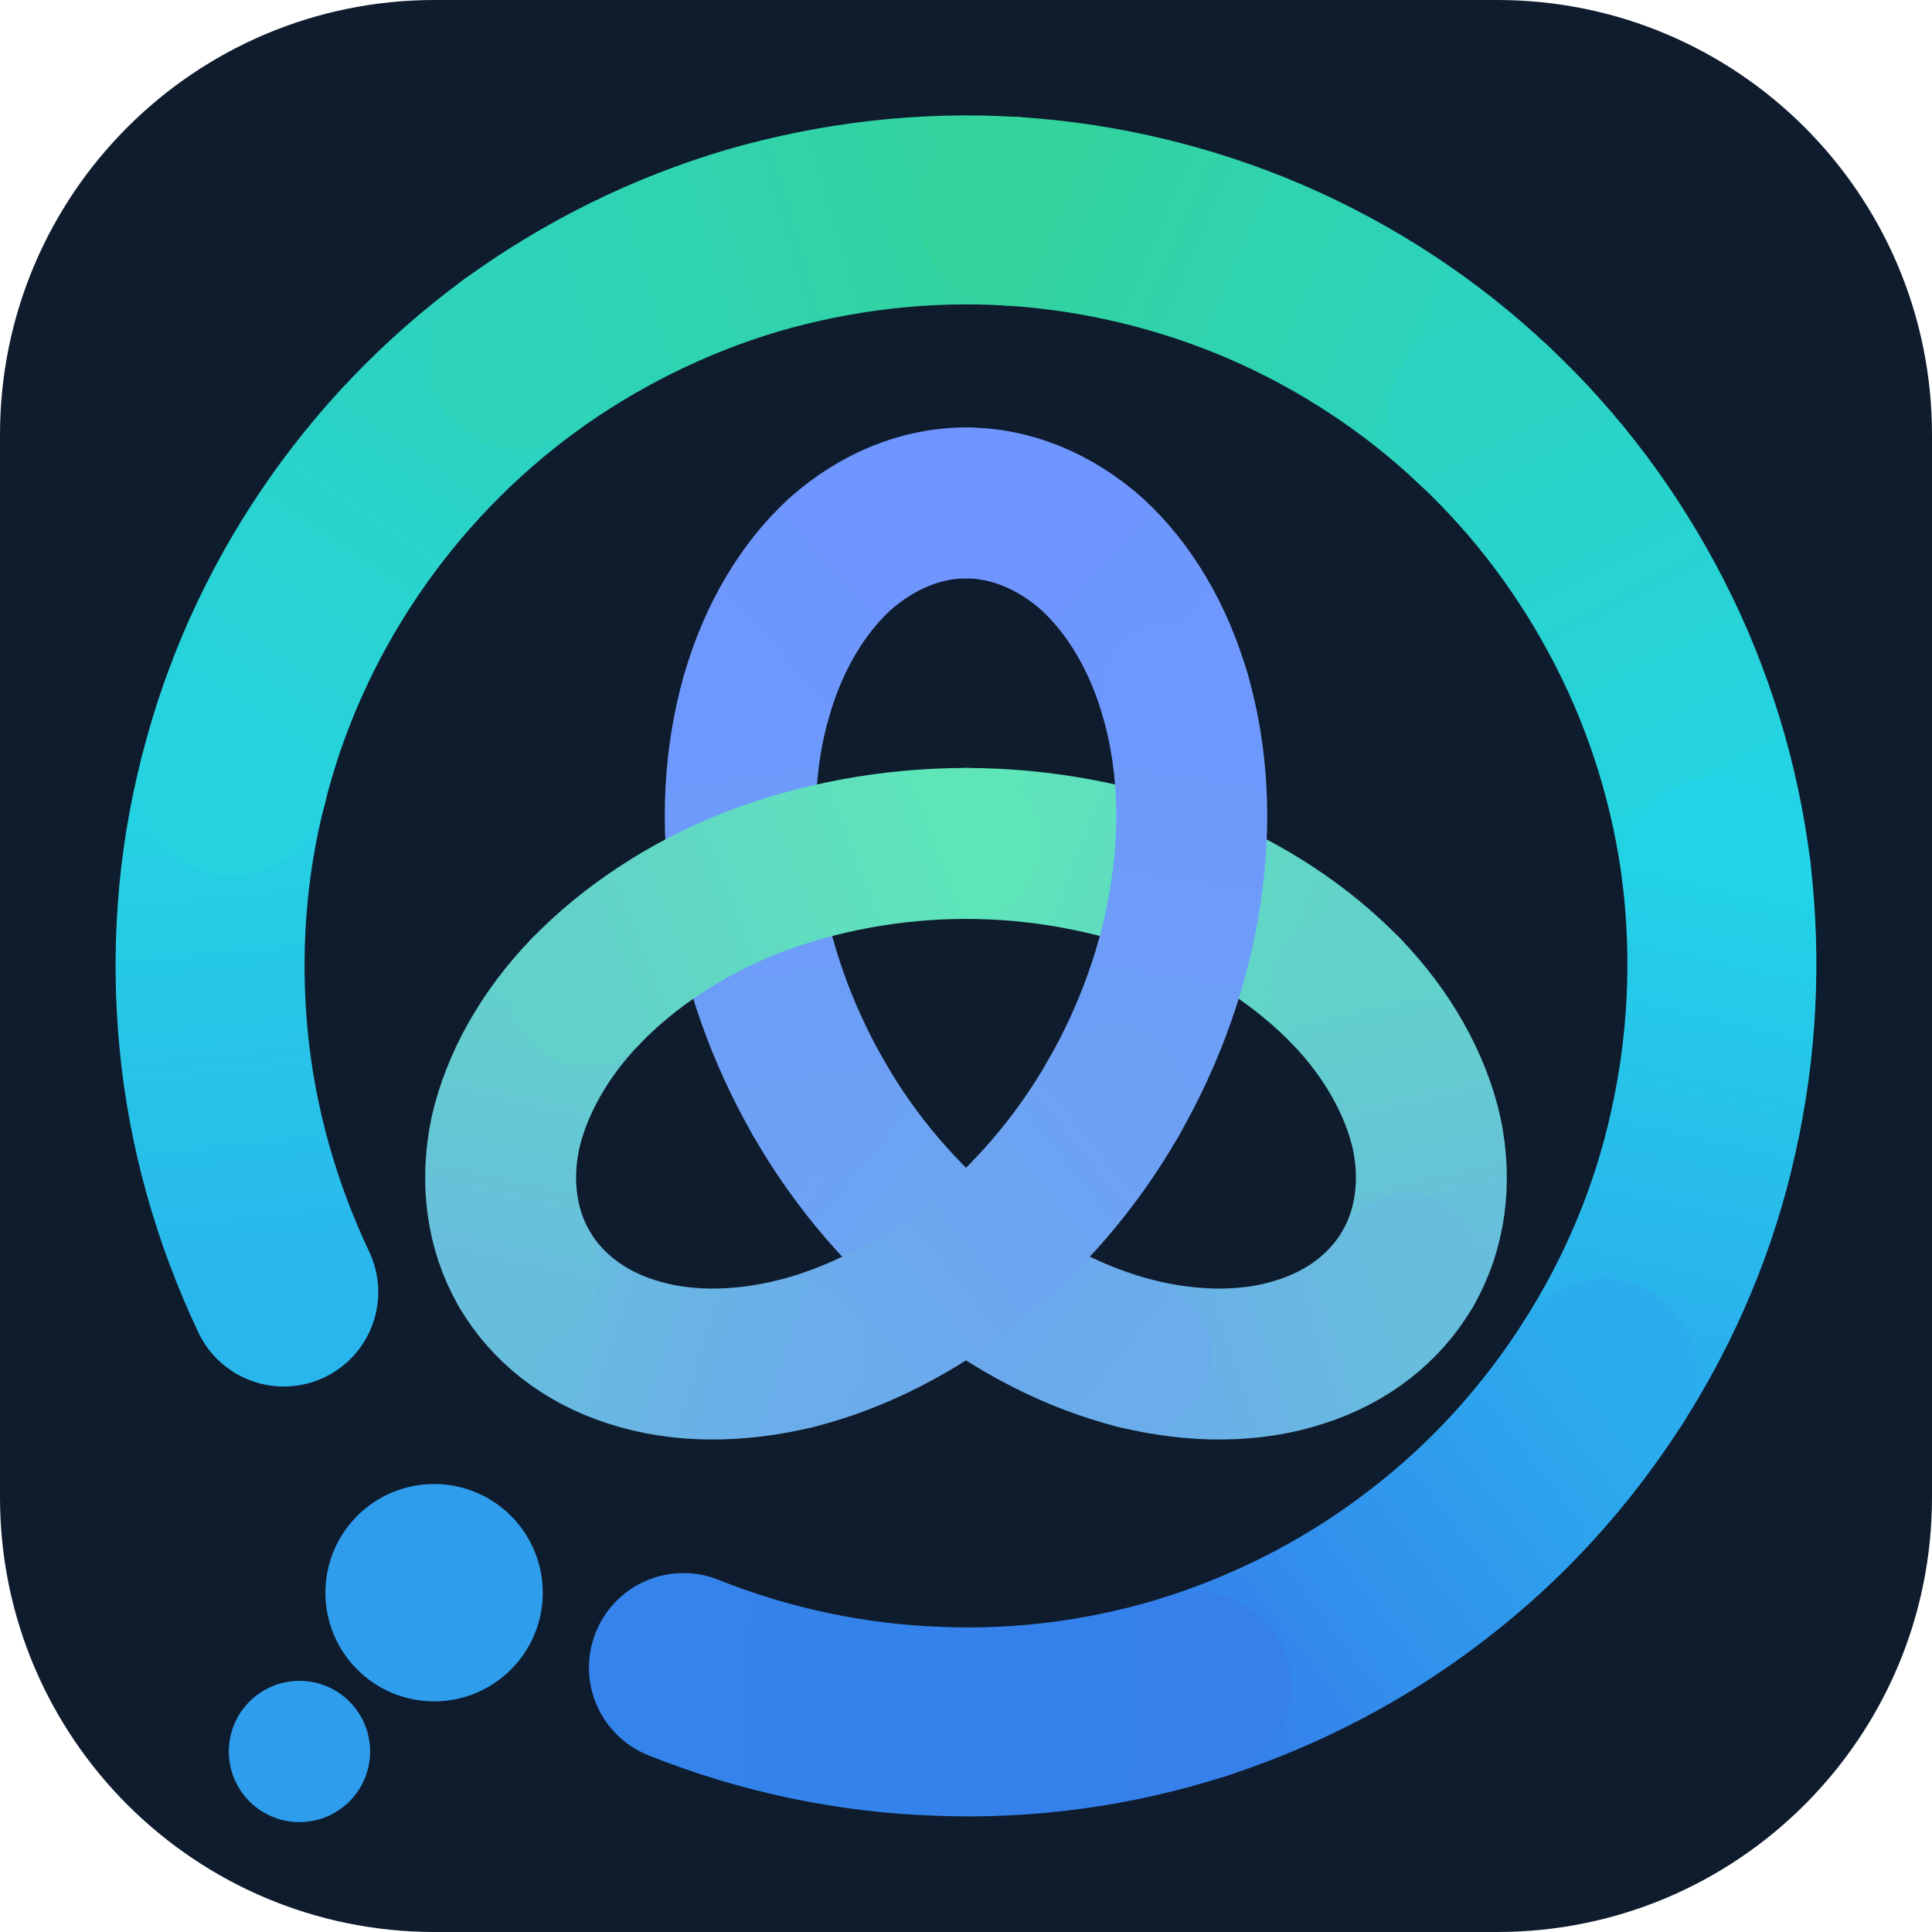
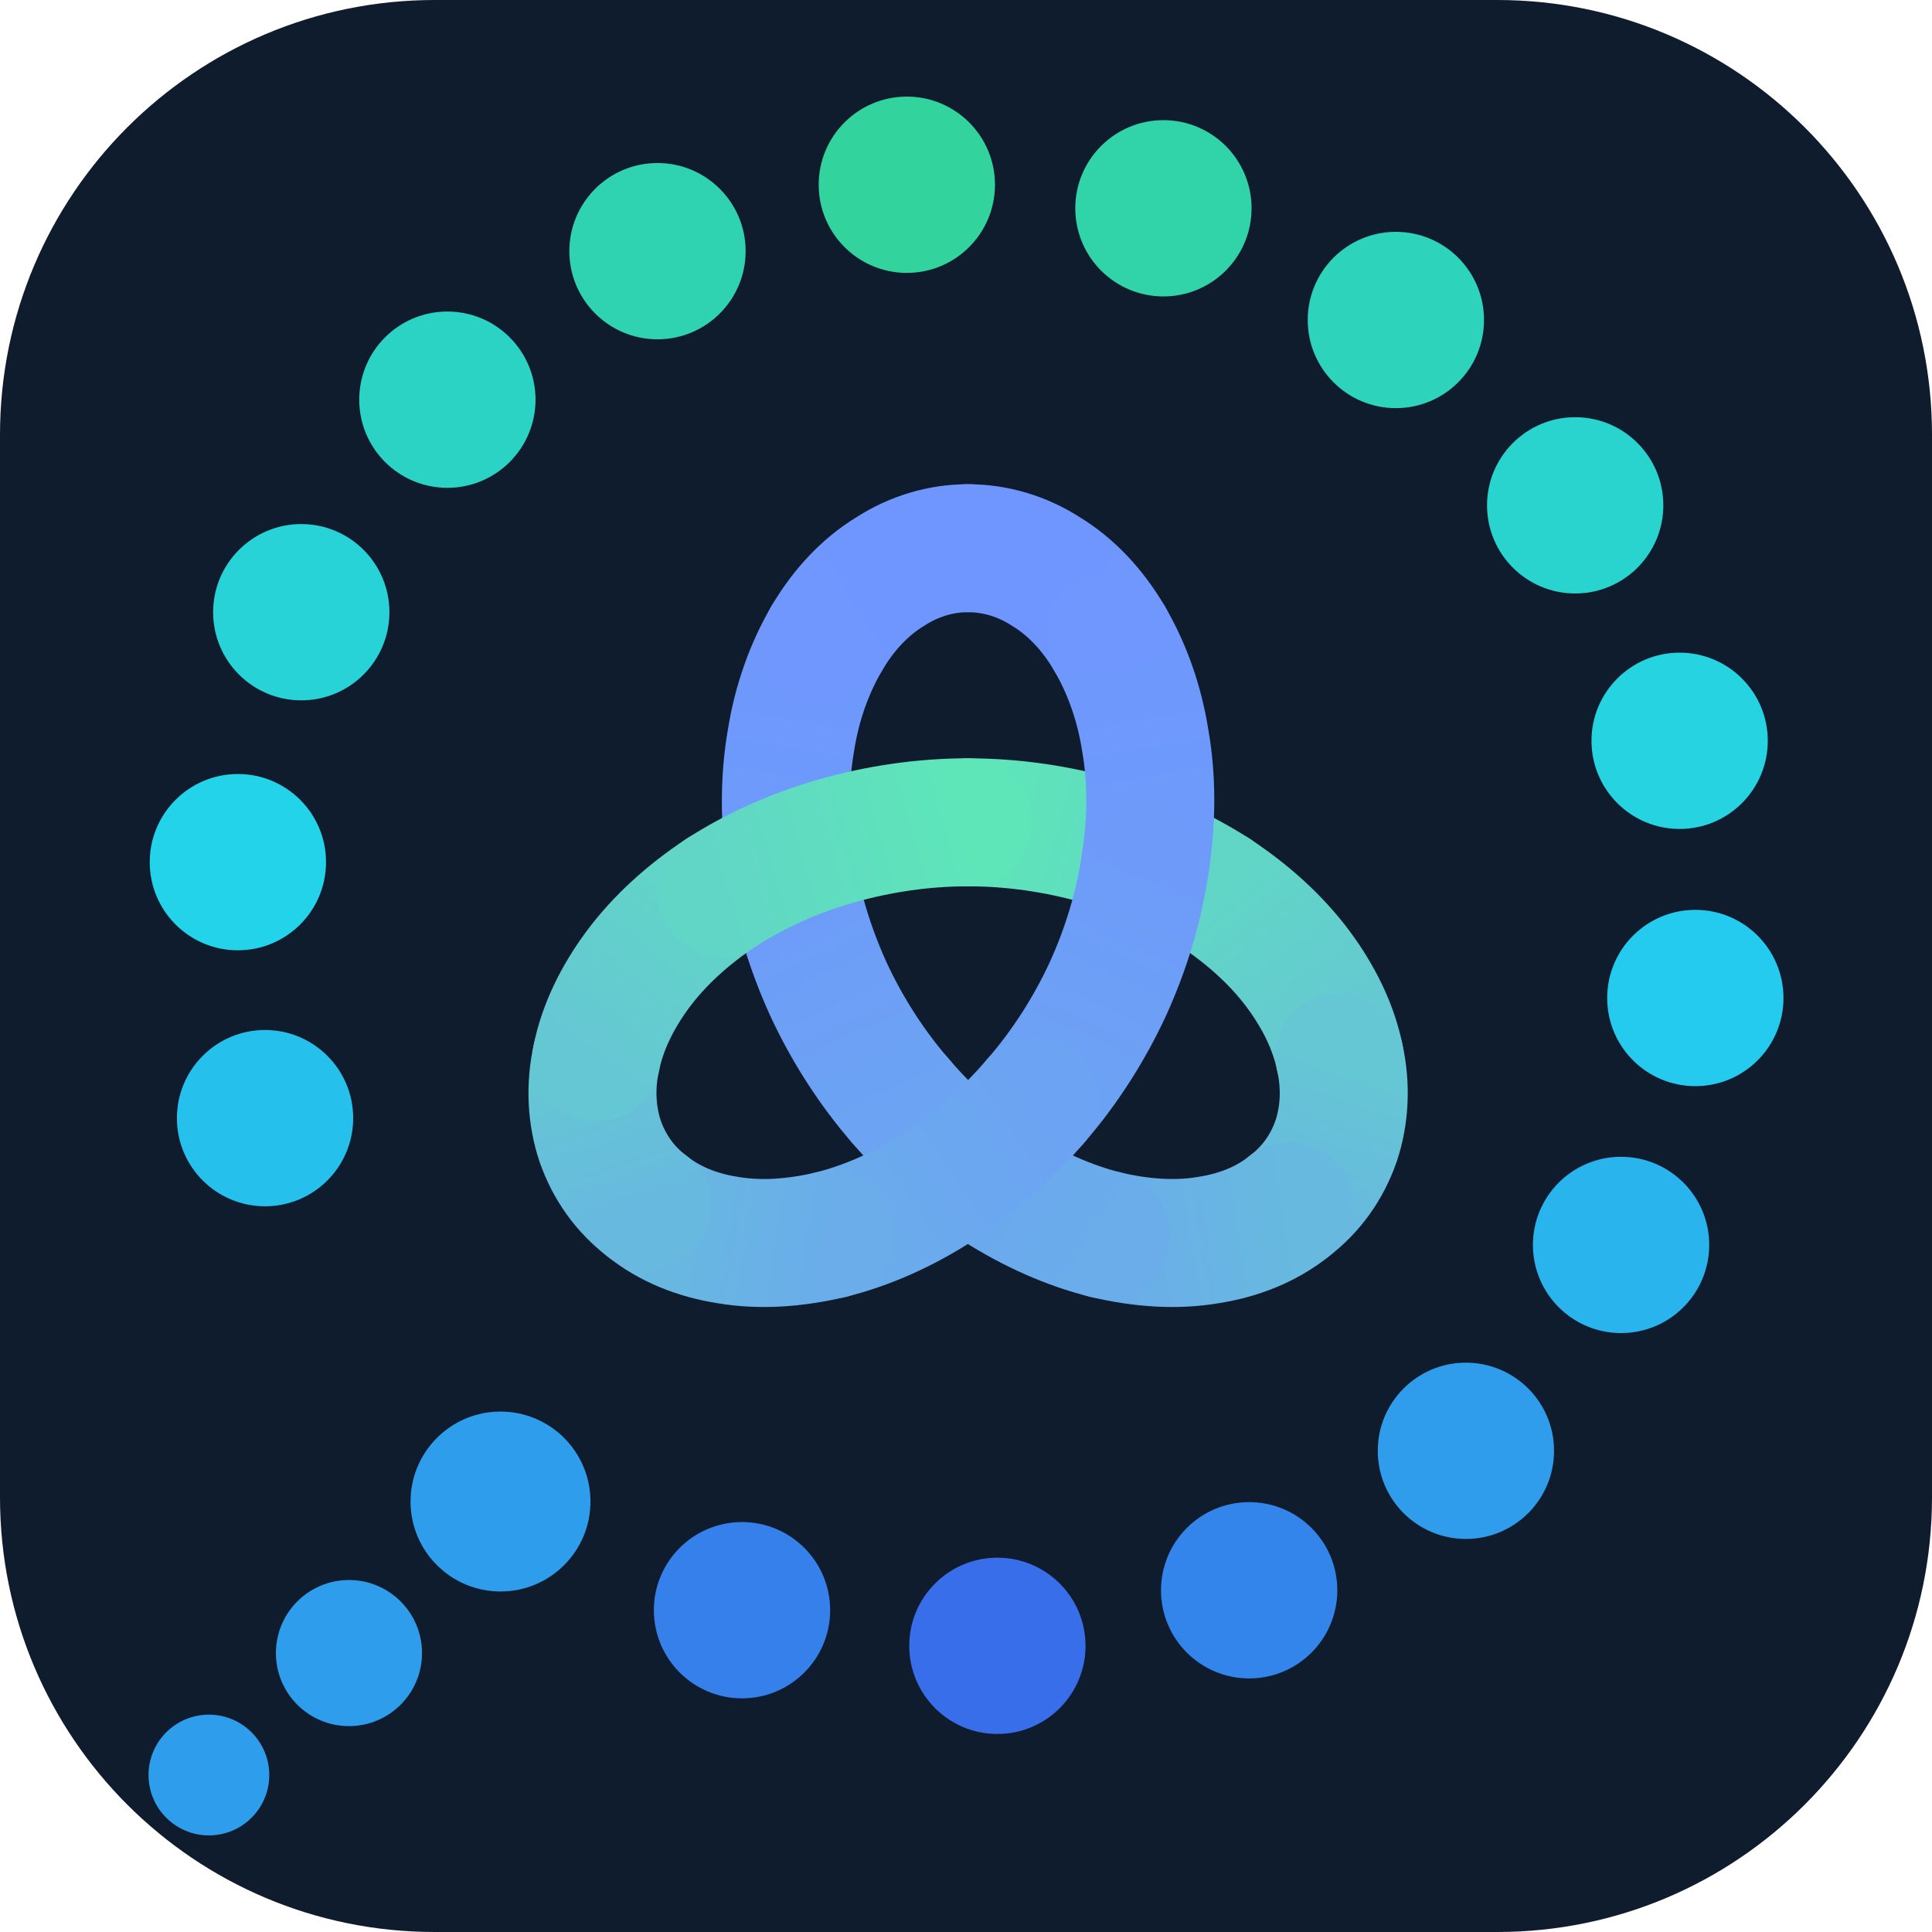
<svg xmlns="http://www.w3.org/2000/svg" width="32" height="32" viewBox="0 0 32 32" role="img" aria-label="VereinsFlow">
  <defs>
-     <linearGradient id="vffb0" gradientUnits="userSpaceOnUse" x1="4.7" y1="21.4" x2="3.86" y2="12.94">
-       <stop offset="0" stop-color="#29B6ED" />
-       <stop offset="1" stop-color="#25D3E1" />
+     <linearGradient id="vffk0" gradientUnits="userSpaceOnUse" x1="16.03" y1="13.62" x2="20.12" y2="14.78">
+       <stop offset="0" stop-color="#5EE6B8" />
+       <stop offset="1" stop-color="#61D6C6" />
    </linearGradient>
-     <linearGradient id="vffb1" gradientUnits="userSpaceOnUse" x1="3.86" y1="12.94" x2="8.61" y2="5.89">
-       <stop offset="0" stop-color="#25D3E1" />
-       <stop offset="1" stop-color="#2DD3BB" />
+     <linearGradient id="vffk1" gradientUnits="userSpaceOnUse" x1="20.12" y1="14.78" x2="22.19" y2="17.51">
+       <stop offset="0" stop-color="#61D6C6" />
+       <stop offset="1" stop-color="#65C7D3" />
    </linearGradient>
-     <linearGradient id="vffb2" gradientUnits="userSpaceOnUse" x1="8.61" y1="5.89" x2="16.77" y2="3.5">
-       <stop offset="0" stop-color="#2DD3BB" />
-       <stop offset="1" stop-color="#33D39C" />
+     <linearGradient id="vffk2" gradientUnits="userSpaceOnUse" x1="22.19" y1="17.51" x2="21.35" y2="19.98">
+       <stop offset="0" stop-color="#65C7D3" />
+       <stop offset="1" stop-color="#67B9DF" />
    </linearGradient>
-     <linearGradient id="vffb3" gradientUnits="userSpaceOnUse" x1="16.77" y1="3.5" x2="24.57" y2="6.87">
-       <stop offset="0" stop-color="#33D39C" />
-       <stop offset="1" stop-color="#2BD3C2" />
-     </linearGradient>
-     <linearGradient id="vffb4" gradientUnits="userSpaceOnUse" x1="24.57" y1="6.87" x2="28.43" y2="14.45">
-       <stop offset="0" stop-color="#2BD3C2" />
-       <stop offset="1" stop-color="#23D3E7" />
-     </linearGradient>
-     <linearGradient id="vffb5" gradientUnits="userSpaceOnUse" x1="28.43" y1="14.45" x2="26.55" y2="22.74">
-       <stop offset="0" stop-color="#23D3E7" />
-       <stop offset="1" stop-color="#2BADED" />
-     </linearGradient>
-     <linearGradient id="vffb6" gradientUnits="userSpaceOnUse" x1="26.55" y1="22.74" x2="19.82" y2="27.93">
-       <stop offset="0" stop-color="#2BADED" />
-       <stop offset="1" stop-color="#3580EB" />
-     </linearGradient>
-     <linearGradient id="vffb7" gradientUnits="userSpaceOnUse" x1="19.82" y1="27.93" x2="11.32" y2="27.62">
-       <stop offset="0" stop-color="#3580EB" />
-       <stop offset="1" stop-color="#3484EB" />
-     </linearGradient>
-     <linearGradient id="vffk0" gradientUnits="userSpaceOnUse" x1="16" y1="13.97" x2="22.29" y2="16.41">
-       <stop offset="0" stop-color="#5EE6B8" />
-       <stop offset="1" stop-color="#62D1CA" />
-     </linearGradient>
-     <linearGradient id="vffk1" gradientUnits="userSpaceOnUse" x1="22.29" y1="16.41" x2="23.32" y2="21.01">
-       <stop offset="0" stop-color="#62D1CA" />
-       <stop offset="1" stop-color="#67BEDC" />
-     </linearGradient>
-     <linearGradient id="vffk2" gradientUnits="userSpaceOnUse" x1="23.32" y1="21.01" x2="18.82" y2="22.42">
-       <stop offset="0" stop-color="#67BEDC" />
+     <linearGradient id="vffk3" gradientUnits="userSpaceOnUse" x1="21.35" y1="19.98" x2="18.31" y2="20.45">
+       <stop offset="0" stop-color="#67B9DF" />
      <stop offset="1" stop-color="#6AADEA" />
    </linearGradient>
-     <linearGradient id="vffk3" gradientUnits="userSpaceOnUse" x1="18.82" y1="22.42" x2="13.56" y2="18.19">
+     <linearGradient id="vffk4" gradientUnits="userSpaceOnUse" x1="18.31" y1="20.45" x2="14.92" y2="18.24">
      <stop offset="0" stop-color="#6AADEA" />
-       <stop offset="1" stop-color="#6DA0F5" />
+       <stop offset="1" stop-color="#6CA3F3" />
    </linearGradient>
-     <linearGradient id="vffk4" gradientUnits="userSpaceOnUse" x1="13.56" y1="18.19" x2="12.53" y2="11.53">
-       <stop offset="0" stop-color="#6DA0F5" />
-       <stop offset="1" stop-color="#6E98FD" />
+     <linearGradient id="vffk5" gradientUnits="userSpaceOnUse" x1="14.92" y1="18.24" x2="13.09" y2="14.29">
+       <stop offset="0" stop-color="#6CA3F3" />
+       <stop offset="1" stop-color="#6E9BFA" />
    </linearGradient>
-     <linearGradient id="vffk5" gradientUnits="userSpaceOnUse" x1="12.53" y1="11.53" x2="16" y2="8.33">
-       <stop offset="0" stop-color="#6E98FD" />
+     <linearGradient id="vffk6" gradientUnits="userSpaceOnUse" x1="13.09" y1="14.29" x2="13.69" y2="10.58">
+       <stop offset="0" stop-color="#6E9BFA" />
+       <stop offset="1" stop-color="#6F97FE" />
+     </linearGradient>
+     <linearGradient id="vffk7" gradientUnits="userSpaceOnUse" x1="13.69" y1="10.58" x2="16.03" y2="9.08">
+       <stop offset="0" stop-color="#6F97FE" />
      <stop offset="1" stop-color="#6F95FF" />
    </linearGradient>
-     <linearGradient id="vffk6" gradientUnits="userSpaceOnUse" x1="16" y1="8.33" x2="19.47" y2="11.53">
+     <linearGradient id="vffk8" gradientUnits="userSpaceOnUse" x1="16.03" y1="9.08" x2="18.38" y2="10.58">
      <stop offset="0" stop-color="#6F95FF" />
-       <stop offset="1" stop-color="#6E98FD" />
+       <stop offset="1" stop-color="#6F97FE" />
    </linearGradient>
-     <linearGradient id="vffk7" gradientUnits="userSpaceOnUse" x1="19.47" y1="11.53" x2="18.44" y2="18.19">
-       <stop offset="0" stop-color="#6E98FD" />
-       <stop offset="1" stop-color="#6DA0F5" />
+     <linearGradient id="vffk9" gradientUnits="userSpaceOnUse" x1="18.38" y1="10.58" x2="18.97" y2="14.29">
+       <stop offset="0" stop-color="#6F97FE" />
+       <stop offset="1" stop-color="#6E9BFA" />
    </linearGradient>
-     <linearGradient id="vffk8" gradientUnits="userSpaceOnUse" x1="18.44" y1="18.19" x2="13.18" y2="22.42">
-       <stop offset="0" stop-color="#6DA0F5" />
+     <linearGradient id="vffk10" gradientUnits="userSpaceOnUse" x1="18.97" y1="14.29" x2="17.15" y2="18.24">
+       <stop offset="0" stop-color="#6E9BFA" />
+       <stop offset="1" stop-color="#6CA3F3" />
+     </linearGradient>
+     <linearGradient id="vffk11" gradientUnits="userSpaceOnUse" x1="17.15" y1="18.24" x2="13.76" y2="20.45">
+       <stop offset="0" stop-color="#6CA3F3" />
      <stop offset="1" stop-color="#6AADEA" />
    </linearGradient>
-     <linearGradient id="vffk9" gradientUnits="userSpaceOnUse" x1="13.18" y1="22.42" x2="8.68" y2="21.01">
+     <linearGradient id="vffk12" gradientUnits="userSpaceOnUse" x1="13.76" y1="20.45" x2="10.72" y2="19.98">
      <stop offset="0" stop-color="#6AADEA" />
-       <stop offset="1" stop-color="#67BEDC" />
+       <stop offset="1" stop-color="#67B9DF" />
    </linearGradient>
-     <linearGradient id="vffk10" gradientUnits="userSpaceOnUse" x1="8.68" y1="21.01" x2="9.71" y2="16.41">
-       <stop offset="0" stop-color="#67BEDC" />
-       <stop offset="1" stop-color="#62D1CA" />
+     <linearGradient id="vffk13" gradientUnits="userSpaceOnUse" x1="10.72" y1="19.98" x2="9.88" y2="17.51">
+       <stop offset="0" stop-color="#67B9DF" />
+       <stop offset="1" stop-color="#65C7D3" />
    </linearGradient>
-     <linearGradient id="vffk11" gradientUnits="userSpaceOnUse" x1="9.71" y1="16.41" x2="16" y2="13.97">
-       <stop offset="0" stop-color="#62D1CA" />
+     <linearGradient id="vffk14" gradientUnits="userSpaceOnUse" x1="9.88" y1="17.51" x2="11.95" y2="14.78">
+       <stop offset="0" stop-color="#65C7D3" />
+       <stop offset="1" stop-color="#61D6C6" />
+     </linearGradient>
+     <linearGradient id="vffk15" gradientUnits="userSpaceOnUse" x1="11.95" y1="14.78" x2="16.03" y2="13.62">
+       <stop offset="0" stop-color="#61D6C6" />
      <stop offset="1" stop-color="#5EE6B8" />
    </linearGradient>
  </defs>
  <rect width="32" height="32" rx="7.2" fill="#0F1C2E" />
-   <g fill="none" stroke-width="3.13" stroke-linecap="round">
-     <path d="M4.7 21.4C4.08 20.09 3.68 18.68 3.54 17.24C3.4 15.8 3.5 14.34 3.86 12.94" stroke="url(#vffb0)" />
-     <path d="M3.86 12.94C4.21 11.53 4.81 10.2 5.62 9C6.43 7.8 7.44 6.75 8.61 5.89" stroke="url(#vffb1)" />
-     <path d="M8.61 5.89C9.78 5.04 11.09 4.39 12.48 3.98C13.87 3.58 15.32 3.41 16.77 3.5" stroke="url(#vffb2)" />
-     <path d="M16.77 3.5C18.21 3.59 19.63 3.93 20.96 4.5C22.3 5.08 23.52 5.88 24.57 6.87" stroke="url(#vffb3)" />
-     <path d="M24.57 6.87C25.63 7.86 26.5 9.03 27.16 10.32C27.82 11.61 28.25 13.01 28.43 14.45" stroke="url(#vffb4)" />
-     <path d="M28.43 14.45C28.6 15.89 28.53 17.34 28.21 18.76C27.9 20.17 27.33 21.52 26.55 22.74" stroke="url(#vffb5)" />
-     <path d="M26.55 22.74C25.77 23.96 24.79 25.04 23.64 25.92C22.49 26.81 21.2 27.48 19.82 27.93" stroke="url(#vffb6)" />
-     <path d="M19.82 27.93C18.44 28.37 16.99 28.57 15.54 28.51C14.1 28.46 12.67 28.16 11.32 27.62" stroke="url(#vffb7)" />
-   </g>
-   <circle cx="7.19" cy="26.38" r="1.8" fill="#2E9DEC" />
-   <circle cx="4.96" cy="29.01" r="1.17" fill="#2E9DEC" />
-   <g fill="none" stroke-width="2.5" stroke-linecap="round" stroke-linejoin="round">
-     <path d="M16 13.97C17.23 13.97 18.46 14.2 19.55 14.62C20.64 15.05 21.58 15.68 22.29 16.41" stroke="url(#vffk0)" />
-     <path d="M22.29 16.41C22.99 17.13 23.45 17.97 23.63 18.77C23.8 19.58 23.69 20.37 23.32 21.01" stroke="url(#vffk1)" />
-     <path d="M23.32 21.01C22.95 21.65 22.33 22.14 21.54 22.39C20.75 22.65 19.8 22.66 18.82 22.42" stroke="url(#vffk2)" />
-     <path d="M18.82 22.42C17.83 22.17 16.82 21.66 15.9 20.93C14.99 20.2 14.17 19.26 13.56 18.19" stroke="url(#vffk3)" />
-     <path d="M13.56 18.19C12.95 17.13 12.53 15.95 12.36 14.79C12.18 13.63 12.25 12.5 12.53 11.53" stroke="url(#vffk4)" />
-     <path d="M12.53 11.53C12.81 10.55 13.3 9.74 13.91 9.18C14.53 8.63 15.26 8.33 16 8.33" stroke="url(#vffk5)" />
-     <path d="M16 8.33C16.74 8.33 17.47 8.63 18.09 9.18C18.7 9.74 19.19 10.55 19.47 11.53" stroke="url(#vffk6)" />
-     <path d="M19.47 11.53C19.75 12.5 19.82 13.63 19.64 14.79C19.47 15.95 19.05 17.13 18.44 18.19" stroke="url(#vffk7)" />
-     <path d="M18.44 18.19C17.83 19.26 17.01 20.2 16.1 20.93C15.18 21.66 14.17 22.17 13.18 22.42" stroke="url(#vffk8)" />
-     <path d="M13.18 22.42C12.2 22.66 11.25 22.65 10.46 22.39C9.67 22.14 9.05 21.65 8.68 21.01" stroke="url(#vffk9)" />
-     <path d="M8.68 21.01C8.31 20.37 8.2 19.58 8.37 18.77C8.55 17.97 9.01 17.13 9.71 16.41" stroke="url(#vffk10)" />
-     <path d="M9.71 16.41C10.42 15.68 11.36 15.05 12.45 14.62C13.54 14.2 14.77 13.97 16 13.97" stroke="url(#vffk11)" />
+   <circle cx="4.39" cy="18.52" r="1.46" fill="#26C0ED" />
+   <circle cx="3.94" cy="14.28" r="1.46" fill="#23D3EA" />
+   <circle cx="4.99" cy="10.14" r="1.46" fill="#27D3D7" />
+   <circle cx="7.41" cy="6.62" r="1.46" fill="#2BD3C4" />
+   <circle cx="10.89" cy="4.16" r="1.46" fill="#2FD3B1" />
+   <circle cx="15.02" cy="3.06" r="1.46" fill="#33D39E" />
+   <circle cx="19.27" cy="3.45" r="1.46" fill="#31D3A8" />
+   <circle cx="23.12" cy="5.3" r="1.46" fill="#2DD3BB" />
+   <circle cx="26.09" cy="8.37" r="1.46" fill="#29D3CE" />
+   <circle cx="27.82" cy="12.27" r="1.46" fill="#25D3E1" />
+   <circle cx="28.08" cy="16.53" r="1.46" fill="#24CBEE" />
+   <circle cx="26.85" cy="20.62" r="1.46" fill="#29B4ED" />
+   <circle cx="24.28" cy="24.03" r="1.46" fill="#2F9DEC" />
+   <circle cx="20.69" cy="26.34" r="1.46" fill="#3485EB" />
+   <circle cx="16.52" cy="27.26" r="1.46" fill="#396EEA" />
+   <circle cx="12.29" cy="26.67" r="1.46" fill="#3580EB" />
+   <circle cx="8.29" cy="24.87" r="1.49" fill="#2E9DEC" />
+   <circle cx="5.78" cy="27.38" r="1.21" fill="#2E9DEC" />
+   <circle cx="3.46" cy="29.4" r="1" fill="#2E9DEC" />
+   <g fill="none" stroke-width="2.12" stroke-linecap="round" stroke-linejoin="round">
+     <path d="M16.03 13.62C16.78 13.62 17.52 13.73 18.22 13.93C18.91 14.13 19.56 14.42 20.12 14.78" stroke="url(#vffk0)" />
+     <path d="M20.12 14.78C20.68 15.15 21.15 15.58 21.5 16.05C21.85 16.52 22.09 17.02 22.19 17.51" stroke="url(#vffk1)" />
+     <path d="M22.19 17.51C22.3 18 22.27 18.48 22.13 18.9C21.98 19.33 21.72 19.7 21.35 19.98" stroke="url(#vffk2)" />
+     <path d="M21.35 19.98C20.99 20.27 20.53 20.46 20.01 20.54C19.48 20.63 18.9 20.59 18.31 20.45" stroke="url(#vffk3)" />
+     <path d="M18.31 20.45C17.71 20.3 17.1 20.03 16.52 19.66C15.95 19.28 15.4 18.8 14.92 18.24" stroke="url(#vffk4)" />
+     <path d="M14.92 18.24C14.44 17.69 14.03 17.05 13.72 16.38C13.41 15.7 13.2 14.99 13.09 14.29" stroke="url(#vffk5)" />
+     <path d="M13.09 14.29C12.99 13.59 12.99 12.9 13.1 12.27C13.2 11.63 13.41 11.06 13.69 10.58" stroke="url(#vffk6)" />
+     <path d="M13.69 10.58C13.97 10.1 14.33 9.72 14.74 9.47C15.14 9.21 15.59 9.08 16.03 9.08" stroke="url(#vffk7)" />
+     <path d="M16.03 9.08C16.48 9.08 16.93 9.21 17.33 9.47C17.74 9.72 18.1 10.1 18.38 10.58" stroke="url(#vffk8)" />
+     <path d="M18.38 10.58C18.66 11.06 18.87 11.63 18.97 12.27C19.08 12.9 19.08 13.59 18.97 14.29" stroke="url(#vffk9)" />
+     <path d="M18.97 14.29C18.87 14.99 18.66 15.7 18.35 16.38C18.04 17.05 17.63 17.69 17.15 18.24" stroke="url(#vffk10)" />
+     <path d="M17.15 18.24C16.67 18.8 16.12 19.28 15.54 19.66C14.97 20.03 14.36 20.3 13.76 20.45" stroke="url(#vffk11)" />
+     <path d="M13.76 20.45C13.17 20.59 12.59 20.63 12.06 20.54C11.54 20.46 11.08 20.27 10.72 19.98" stroke="url(#vffk12)" />
+     <path d="M10.72 19.98C10.35 19.7 10.09 19.33 9.94 18.9C9.8 18.48 9.77 18 9.88 17.51" stroke="url(#vffk13)" />
+     <path d="M9.88 17.51C9.98 17.02 10.22 16.52 10.57 16.05C10.92 15.58 11.39 15.15 11.95 14.78" stroke="url(#vffk14)" />
+     <path d="M11.95 14.78C12.51 14.42 13.15 14.13 13.85 13.93C14.55 13.73 15.29 13.62 16.03 13.62" stroke="url(#vffk15)" />
  </g>
</svg>
